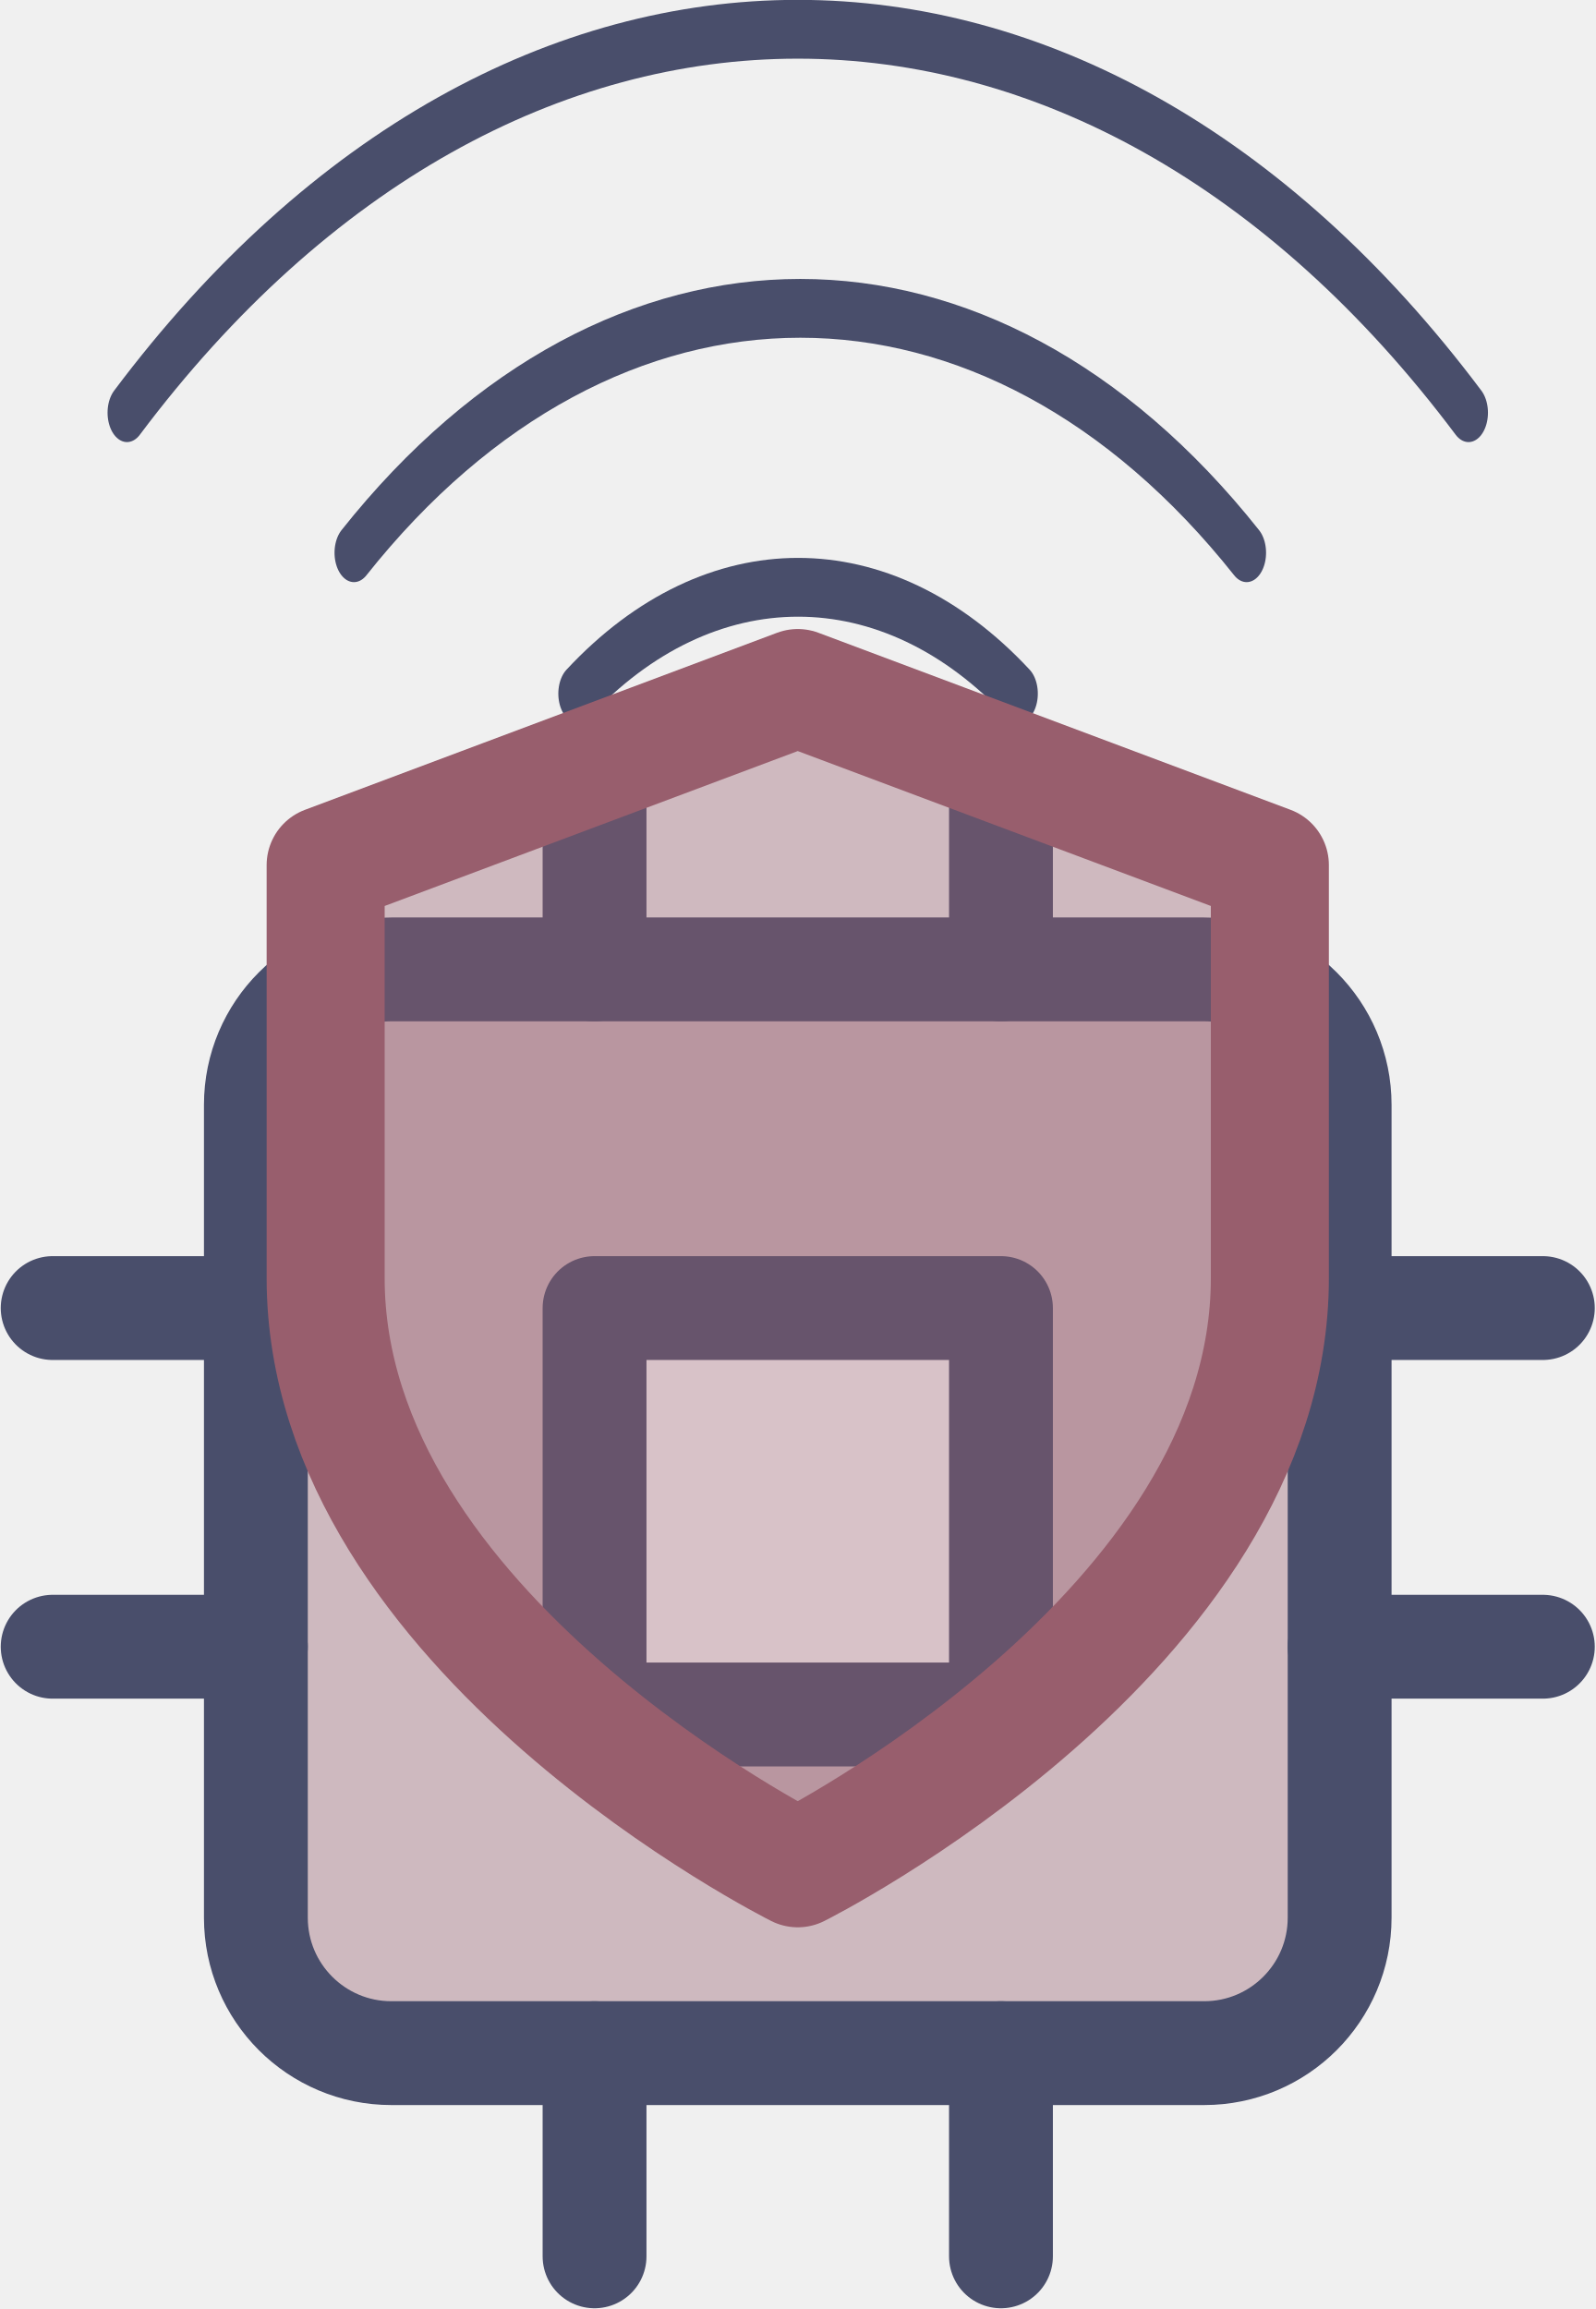
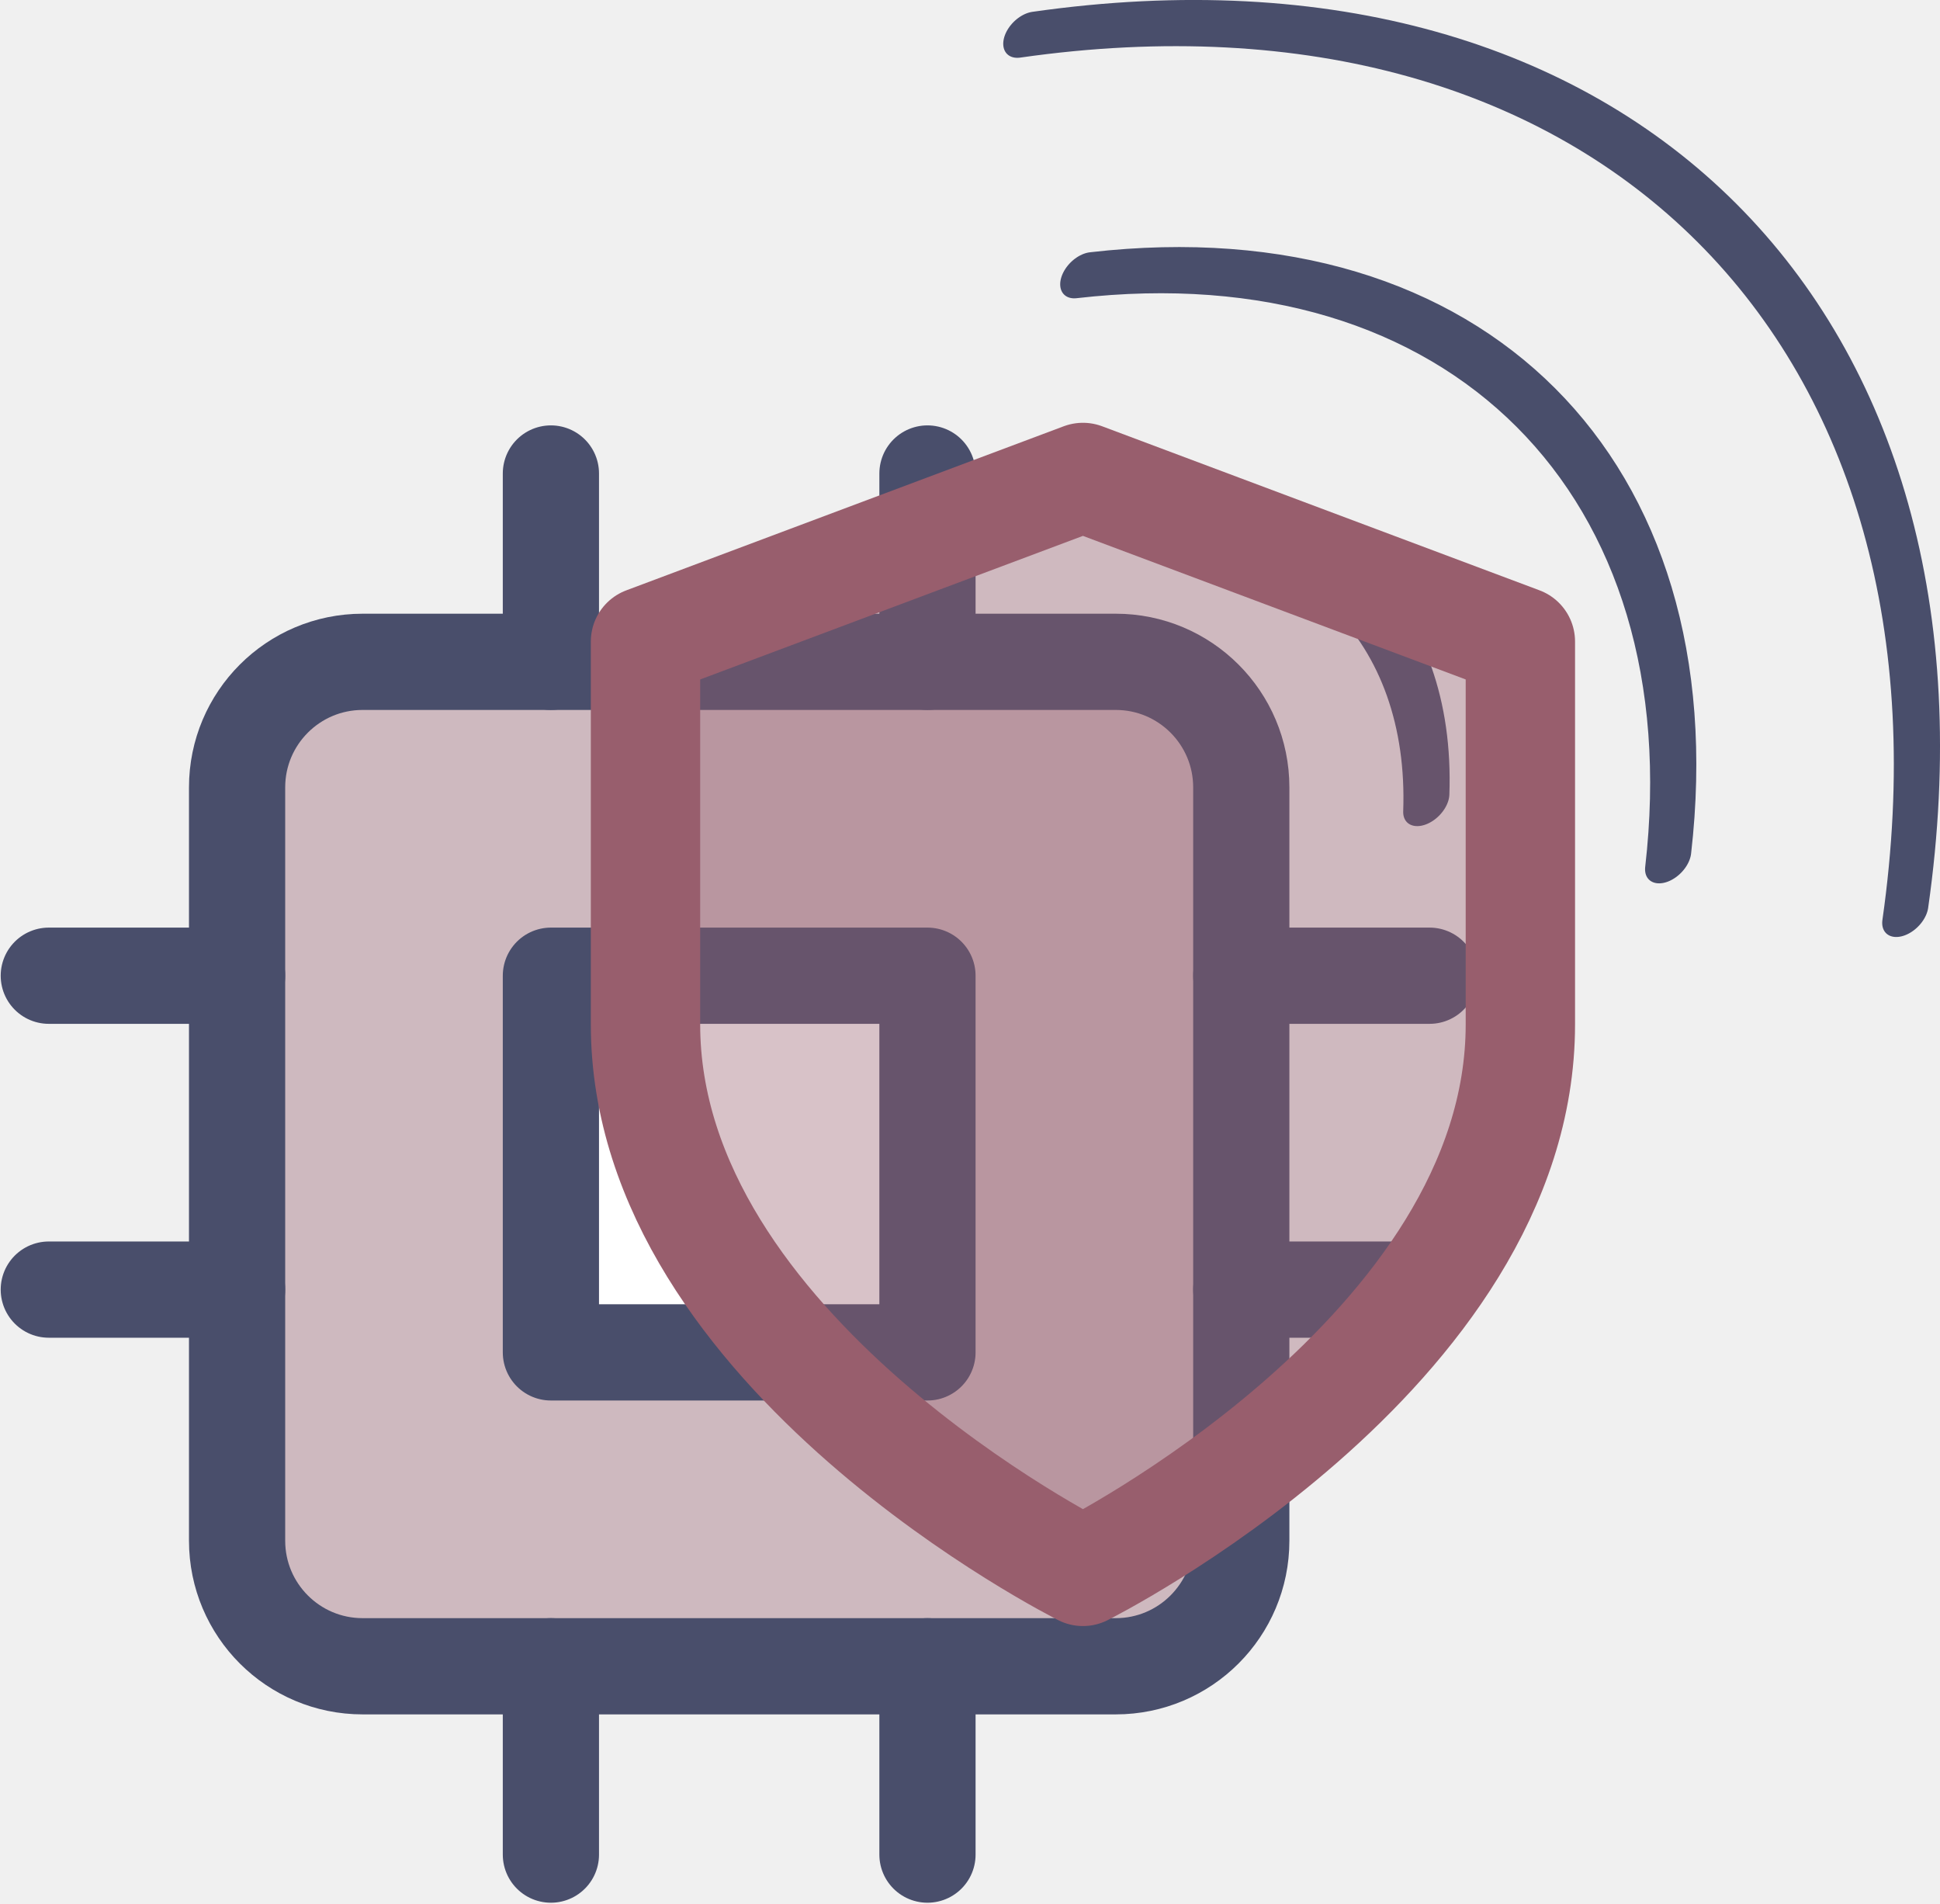
- <svg xmlns="http://www.w3.org/2000/svg" width="61.447mm" height="88.926mm" viewBox="0 0 61.447 88.926" version="1.1" id="svg2179">
+ <svg xmlns="http://www.w3.org/2000/svg" width="80.634mm" height="79.094mm" viewBox="0 0 80.634 79.094" version="1.1" id="svg2179">
  <defs id="defs2173" />
-   <g id="layer1" transform="translate(-34.28845,-16.67964)">
-     <g transform="translate(13.87054,-176.1272)" id="g913">
-       <g transform="translate(121.3426,264.7475)" id="g5135">
-         <g id="g4742" transform="matrix(0.7297165,0,0,0.7297165,18.71435,-124.6433)" style="stroke-width:5.482;stroke-miterlimit:4;stroke-dasharray:none">
-           <g transform="matrix(3.574859,0,0,3.574859,-164.7478,109.0862)" id="g3782" style="fill:#975d6d;fill-opacity:0.376;stroke:#494e6b;stroke-width:1.533;stroke-linecap:round;stroke-linejoin:round;stroke-miterlimit:4;stroke-dasharray:none;stroke-opacity:1">
-             <rect style="fill:#975d6d;fill-opacity:0.376;stroke:#494e6b;stroke-width:1.533;stroke-miterlimit:4;stroke-dasharray:none;stroke-opacity:1" x="4" y="4" width="16" height="16" rx="2" ry="2" id="rect3744" />
-             <rect style="fill:#ffffff;fill-opacity:1;stroke:#494e6b;stroke-width:1.533;stroke-miterlimit:4;stroke-dasharray:none;stroke-opacity:1" x="9" y="9" width="6" height="6" id="rect3746" />
-             <line style="fill:#975d6d;fill-opacity:0.376;stroke:#494e6b;stroke-width:1.533;stroke-miterlimit:4;stroke-dasharray:none;stroke-opacity:1" x1="9" y1="1" x2="9" y2="4" id="line3748" />
-             <line style="fill:#975d6d;fill-opacity:0.376;stroke:#494e6b;stroke-width:1.533;stroke-miterlimit:4;stroke-dasharray:none;stroke-opacity:1" x1="15" y1="1" x2="15" y2="4" id="line3750" />
-             <line style="fill:#975d6d;fill-opacity:0.376;stroke:#494e6b;stroke-width:1.533;stroke-miterlimit:4;stroke-dasharray:none;stroke-opacity:1" x1="9" y1="20" x2="9" y2="23" id="line3752" />
-             <line style="fill:#975d6d;fill-opacity:0.376;stroke:#494e6b;stroke-width:1.533;stroke-miterlimit:4;stroke-dasharray:none;stroke-opacity:1" x1="15" y1="20" x2="15" y2="23" id="line3754" />
-             <line style="fill:#975d6d;fill-opacity:0.376;stroke:#494e6b;stroke-width:1.533;stroke-miterlimit:4;stroke-dasharray:none;stroke-opacity:1" x1="20" y1="9" x2="23" y2="9" id="line3756" />
-             <line style="fill:#975d6d;fill-opacity:0.376;stroke:#494e6b;stroke-width:1.533;stroke-miterlimit:4;stroke-dasharray:none;stroke-opacity:1" x1="20" y1="14" x2="23" y2="14" id="line3758" />
-             <line style="fill:#975d6d;fill-opacity:0.376;stroke:#494e6b;stroke-width:1.533;stroke-miterlimit:4;stroke-dasharray:none;stroke-opacity:1" x1="1" y1="9" x2="4" y2="9" id="line3760" />
-             <line style="fill:#975d6d;fill-opacity:0.376;stroke:#494e6b;stroke-width:1.533;stroke-miterlimit:4;stroke-dasharray:none;stroke-opacity:1" x1="1" y1="14" x2="4" y2="14" id="line3762" />
-           </g>
-           <g transform="matrix(3.346051,0,0,5.062416,-162.0021,27.27665)" id="g3875" style="fill:none;stroke:#494e6b;stroke-width:0.613;stroke-linecap:round;stroke-linejoin:round;stroke-miterlimit:4;stroke-dasharray:none;stroke-opacity:1">
-             <path style="stroke:#494e6b;stroke-width:0.613;stroke-miterlimit:4;stroke-dasharray:none;stroke-opacity:1" d="m 5,14.641 a 11,11 0 0 1 14.08,0" id="path3855" />
-             <path style="stroke:#494e6b;stroke-width:0.613;stroke-miterlimit:4;stroke-dasharray:none;stroke-opacity:1" d="m 1.42,13.181 a 16,16 0 0 1 21.16,0" id="path3857" />
-             <path style="stroke:#494e6b;stroke-width:0.613;stroke-miterlimit:4;stroke-dasharray:none;stroke-opacity:1" d="m 8.53,16.11 a 6,6 0 0 1 6.95,0" id="path3859" />
-           </g>
-         </g>
-         <g style="fill:#985e6d;fill-opacity:0.376;stroke:#985e6d;stroke-width:2;stroke-linecap:round;stroke-linejoin:round" id="g3742-3" transform="matrix(2.272729,0,0,2.272729,-97.474,-49.98772)">
-           <path id="path3731-6" d="m 12,22 c 0,0 8,-4 8,-10 V 5 L 12,2 4,5 v 7 c 0,6 8,10 8,10 z" style="fill:#985e6d;fill-opacity:0.376" />
-         </g>
+   <g id="layer1" transform="translate(-34.28845,-26.51213)">
+     <g id="g935">
+       <g transform="matrix(2.608633,0,0,2.608633,33.7083,43.57904)" id="g3782" style="fill:#975d6d;fill-opacity:0.376;stroke:#494e6b;stroke-width:1.533;stroke-linecap:round;stroke-linejoin:round;stroke-miterlimit:4;stroke-dasharray:none;stroke-opacity:1">
+         <rect style="fill:#975d6d;fill-opacity:0.376;stroke:#494e6b;stroke-width:1.533;stroke-miterlimit:4;stroke-dasharray:none;stroke-opacity:1" x="4" y="4" width="16" height="16" rx="2" ry="2" id="rect3744" />
+         <rect style="fill:#ffffff;fill-opacity:1;stroke:#494e6b;stroke-width:1.533;stroke-miterlimit:4;stroke-dasharray:none;stroke-opacity:1" x="9" y="9" width="6" height="6" id="rect3746" />
+         <line style="fill:#975d6d;fill-opacity:0.376;stroke:#494e6b;stroke-width:1.533;stroke-miterlimit:4;stroke-dasharray:none;stroke-opacity:1" x1="9" y1="1" x2="9" y2="4" id="line3748" />
+         <line style="fill:#975d6d;fill-opacity:0.376;stroke:#494e6b;stroke-width:1.533;stroke-miterlimit:4;stroke-dasharray:none;stroke-opacity:1" x1="15" y1="1" x2="15" y2="4" id="line3750" />
+         <line style="fill:#975d6d;fill-opacity:0.376;stroke:#494e6b;stroke-width:1.533;stroke-miterlimit:4;stroke-dasharray:none;stroke-opacity:1" x1="9" y1="20" x2="9" y2="23" id="line3752" />
+         <line style="fill:#975d6d;fill-opacity:0.376;stroke:#494e6b;stroke-width:1.533;stroke-miterlimit:4;stroke-dasharray:none;stroke-opacity:1" x1="15" y1="20" x2="15" y2="23" id="line3754" />
+         <line style="fill:#975d6d;fill-opacity:0.376;stroke:#494e6b;stroke-width:1.533;stroke-miterlimit:4;stroke-dasharray:none;stroke-opacity:1" x1="20" y1="9" x2="23" y2="9" id="line3756" />
+         <line style="fill:#975d6d;fill-opacity:0.376;stroke:#494e6b;stroke-width:1.533;stroke-miterlimit:4;stroke-dasharray:none;stroke-opacity:1" x1="20" y1="14" x2="23" y2="14" id="line3758" />
+         <line style="fill:#975d6d;fill-opacity:0.376;stroke:#494e6b;stroke-width:1.533;stroke-miterlimit:4;stroke-dasharray:none;stroke-opacity:1" x1="1" y1="9" x2="4" y2="9" id="line3760" />
+         <line style="fill:#975d6d;fill-opacity:0.376;stroke:#494e6b;stroke-width:1.533;stroke-miterlimit:4;stroke-dasharray:none;stroke-opacity:1" x1="1" y1="14" x2="4" y2="14" id="line3762" />
      </g>
+       <g transform="matrix(1.72652,1.72652,-2.612143,2.612143,108.9256,-8.927692)" id="g3875" style="fill:none;stroke:#494e6b;stroke-width:0.613;stroke-linecap:round;stroke-linejoin:round;stroke-miterlimit:4;stroke-dasharray:none;stroke-opacity:1">
+         <path style="stroke:#494e6b;stroke-width:0.613;stroke-miterlimit:4;stroke-dasharray:none;stroke-opacity:1" d="m 5,14.641 a 11,11 0 0 1 14.08,0" id="path3855" />
+         <path style="stroke:#494e6b;stroke-width:0.613;stroke-miterlimit:4;stroke-dasharray:none;stroke-opacity:1" d="m 1.42,13.181 a 16,16 0 0 1 21.16,0" id="path3857" />
+         <path style="stroke:#494e6b;stroke-width:0.613;stroke-miterlimit:4;stroke-dasharray:none;stroke-opacity:1" d="m 8.53,16.11 a 6,6 0 0 1 6.95,0" id="path3859" />
+       </g>
+       <path id="path3731-6" d="m 79.299,91.808 c 0,0 18.182,-9.091 18.182,-22.727 V 53.171 L 79.299,46.353 61.118,53.171 v 15.909 c 0,13.636 18.182,22.727 18.182,22.727 z" style="fill:#985e6d;fill-opacity:0.376;stroke:#985e6d;stroke-width:4.545;stroke-linecap:round;stroke-linejoin:round" />
    </g>
  </g>
</svg>
